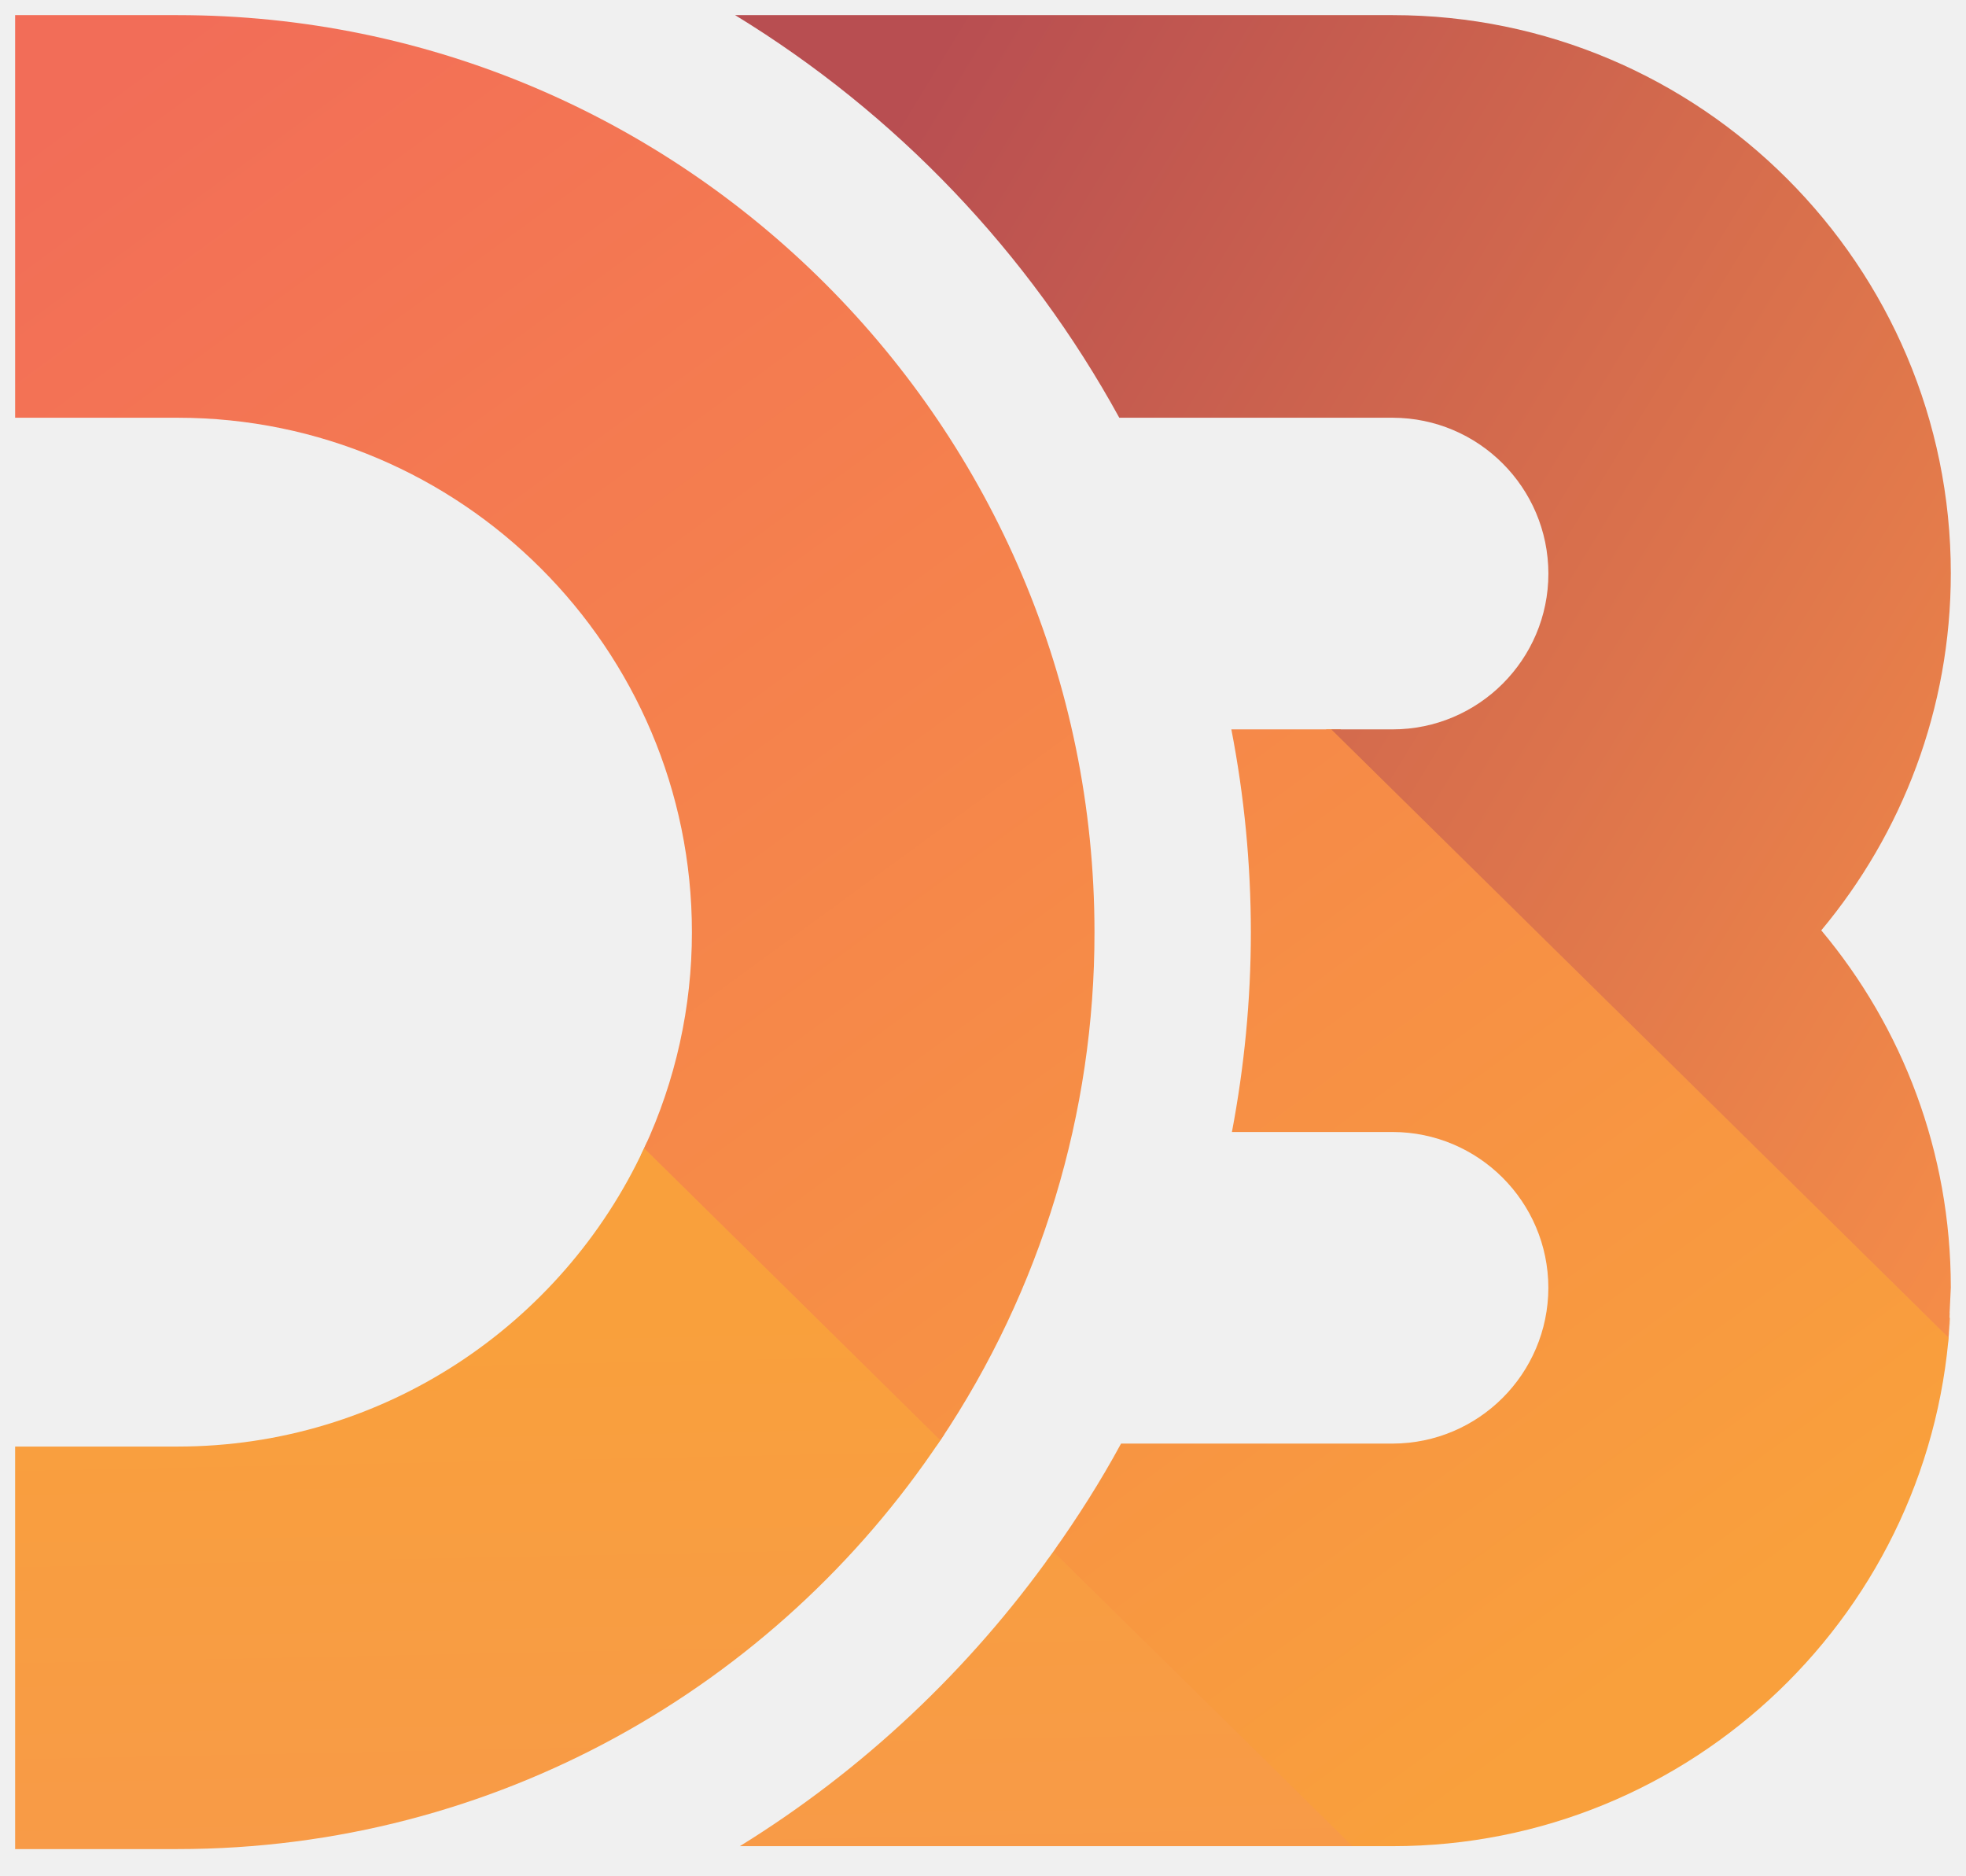
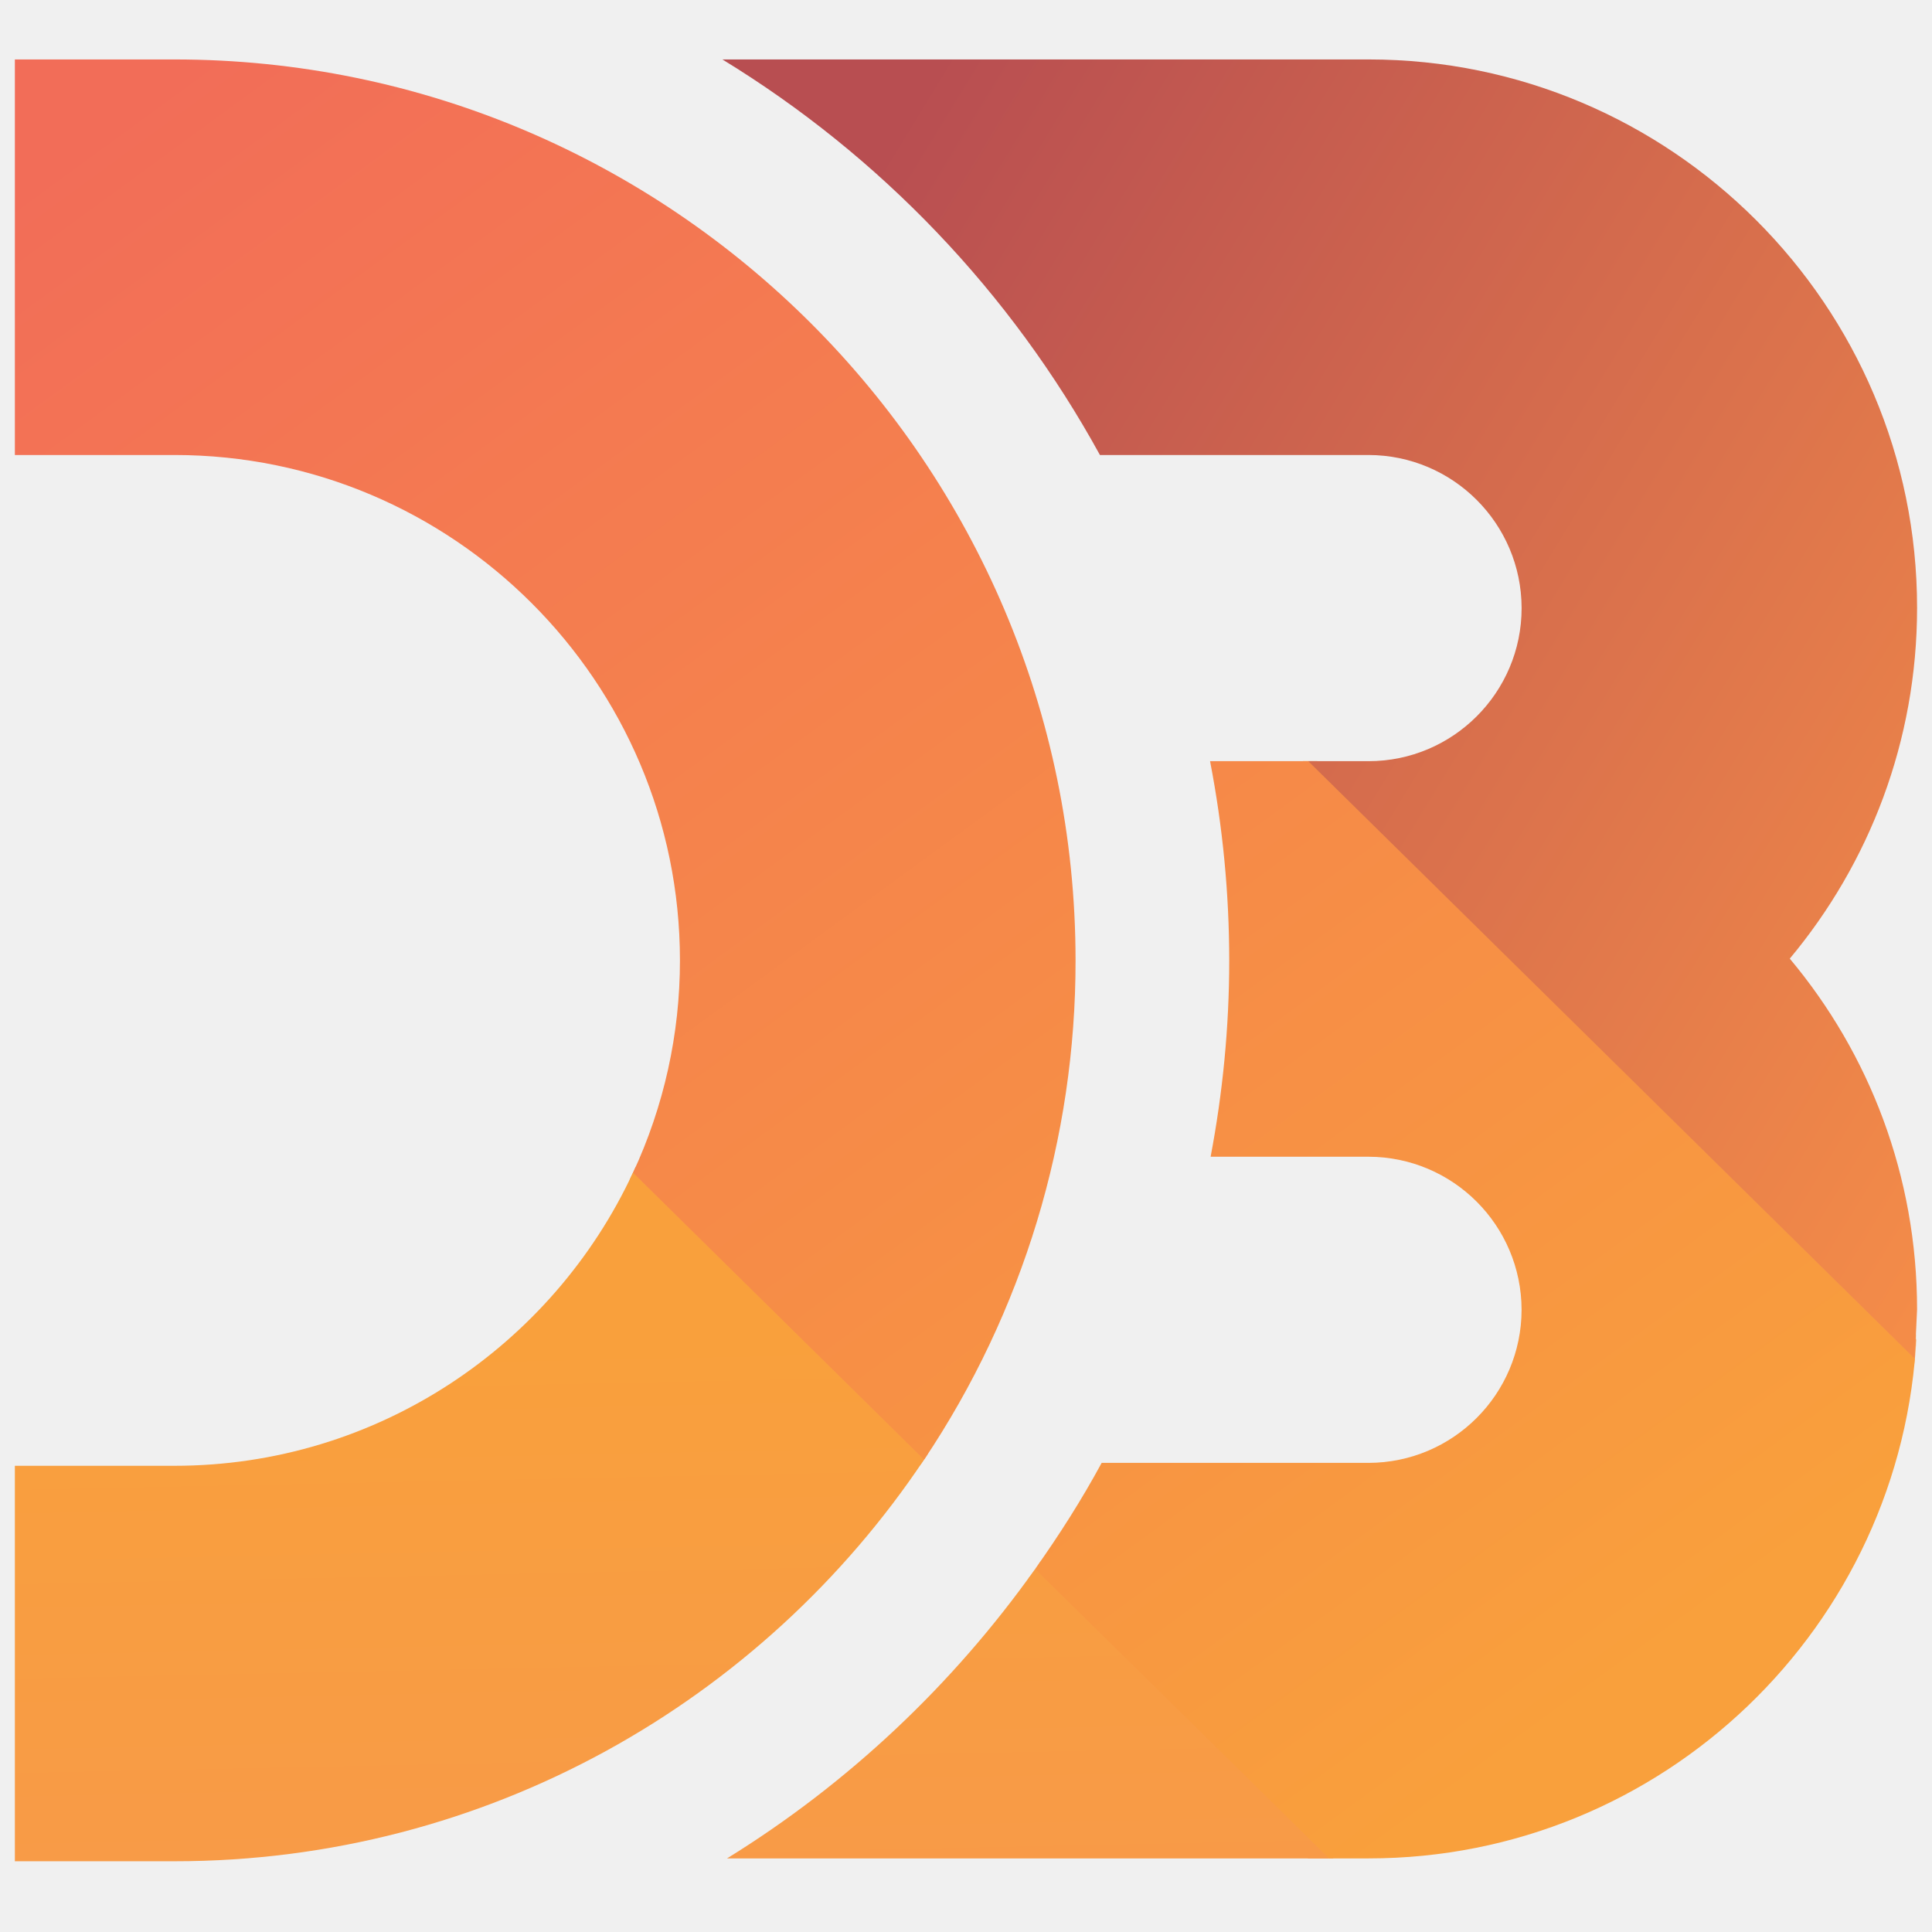
- <svg xmlns="http://www.w3.org/2000/svg" xmlns:xlink="http://www.w3.org/1999/xlink" viewBox="0 0 65 62" fill="#fff" fill-rule="evenodd" stroke="#000" stroke-linecap="round" stroke-linejoin="round">
+ <svg xmlns="http://www.w3.org/2000/svg" xmlns:xlink="http://www.w3.org/1999/xlink" width="8" height="8" viewBox="0 0 65 62" fill="#fff" fill-rule="evenodd" stroke="#000" stroke-linecap="round" stroke-linejoin="round">
  <use xlink:href="#G" x=".5" y=".5" />
  <defs>
    <linearGradient x1="-82.66%" y1="-92.82%" x2="103.77%" y2="106.04%" id="A">
      <stop stop-color="#f9a03c" offset="0%" />
      <stop stop-color="#f7974e" offset="100%" />
    </linearGradient>
    <linearGradient x1="-258.92%" y1="-249.06%" x2="97.62%" y2="98.77%" id="B">
      <stop stop-color="#f9a03c" offset="0%" />
      <stop stop-color="#f7974e" offset="100%" />
    </linearGradient>
    <linearGradient x1="-223.16%" y1="-261.97%" x2="94.03%" y2="101.69%" id="C">
      <stop stop-color="#f9a03c" offset="0%" />
      <stop stop-color="#f7974e" offset="100%" />
    </linearGradient>
    <linearGradient x1="11.34%" y1="-1.82%" x2="82.50%" y2="92.11%" id="D">
      <stop stop-color="#f26d58" offset="0%" />
      <stop stop-color="#f9a03c" offset="100%" />
    </linearGradient>
    <linearGradient x1="15.84%" y1="3.86%" x2="120.13%" y2="72.38%" id="E">
      <stop stop-color="#b84e51" offset="0%" />
      <stop stop-color="#f68e48" offset="100%" />
    </linearGradient>
    <linearGradient x1="46.98%" y1="23.48%" x2="51.88%" y2="147.40%" id="F">
      <stop stop-color="#f9a03c" offset="0%" />
      <stop stop-color="#f7974e" offset="100%" />
    </linearGradient>
  </defs>
  <symbol id="G" overflow="visible">
    <g stroke="none" fill-rule="nonzero">
      <path d="M63.9 43.92l.065-.843c.02-.335-20.147-19.47-20.147-19.47h-.48S63.78 45.17 63.903 43.92z" fill="url(#A)" />
      <path d="M20.875 37.28l-.08.176-.088.184c-.643 1.34 9 10.767 9.775 9.622l.106-.155.117-.175c.62-.942-9.555-10.26-9.83-9.65z" fill="url(#B)" />
      <path d="M34.5 50.537c-.025.06-.22.388-.4.56-.03.06 9.413 9.425 9.413 9.425h.85c.001 0-8.864-9.59-9.865-9.986z" fill="url(#C)" />
      <path d="M63.98 42.906c-.442 9.8-8.54 17.618-18.436 17.618h-1.338l-9.882-9.735c.813-1.146 1.57-2.334 2.24-3.572h8.978a5.16 5.16 0 0 0 5.15-5.15 5.16 5.16 0 0 0-5.15-5.15H40.23c.405-2.14.626-4.346.626-6.604a35.33 35.33 0 0 0-.645-6.704h3.3l20.407 20.1c.024-.27.044-.54.058-.81zM5.37 0H0v13.308h5.37c9.376 0 17.006 7.627 17.006 17.004.002 2.47-.538 4.908-1.58 7.146l9.794 9.653a30.13 30.13 0 0 0 5.096-16.797C35.684 13.598 22.084 0 5.37 0z" fill="url(#D)" />
      <path d="M45.544 0h-21.74a35.73 35.73 0 0 1 12.702 13.308h9.037a5.16 5.16 0 0 1 5.15 5.151c0 2.84-2.31 5.15-5.15 5.15h-2.03l20.407 20.1.078-1.652c0-4.486-1.6-8.602-4.283-11.805 2.673-3.202 4.283-7.317 4.283-11.803C64 8.28 55.722 0 45.544 0z" fill="url(#E)" />
      <path d="M44.206 60.524H23.96c4.075-2.517 7.598-5.84 10.364-9.735zM30.588 47.108l-9.793-9.653c-2.706 5.814-8.6 9.86-15.426 9.86H0V60.62h5.37c10.503 0 19.78-5.374 25.22-13.514z" fill="url(#F)" />
    </g>
  </symbol>
</svg>
